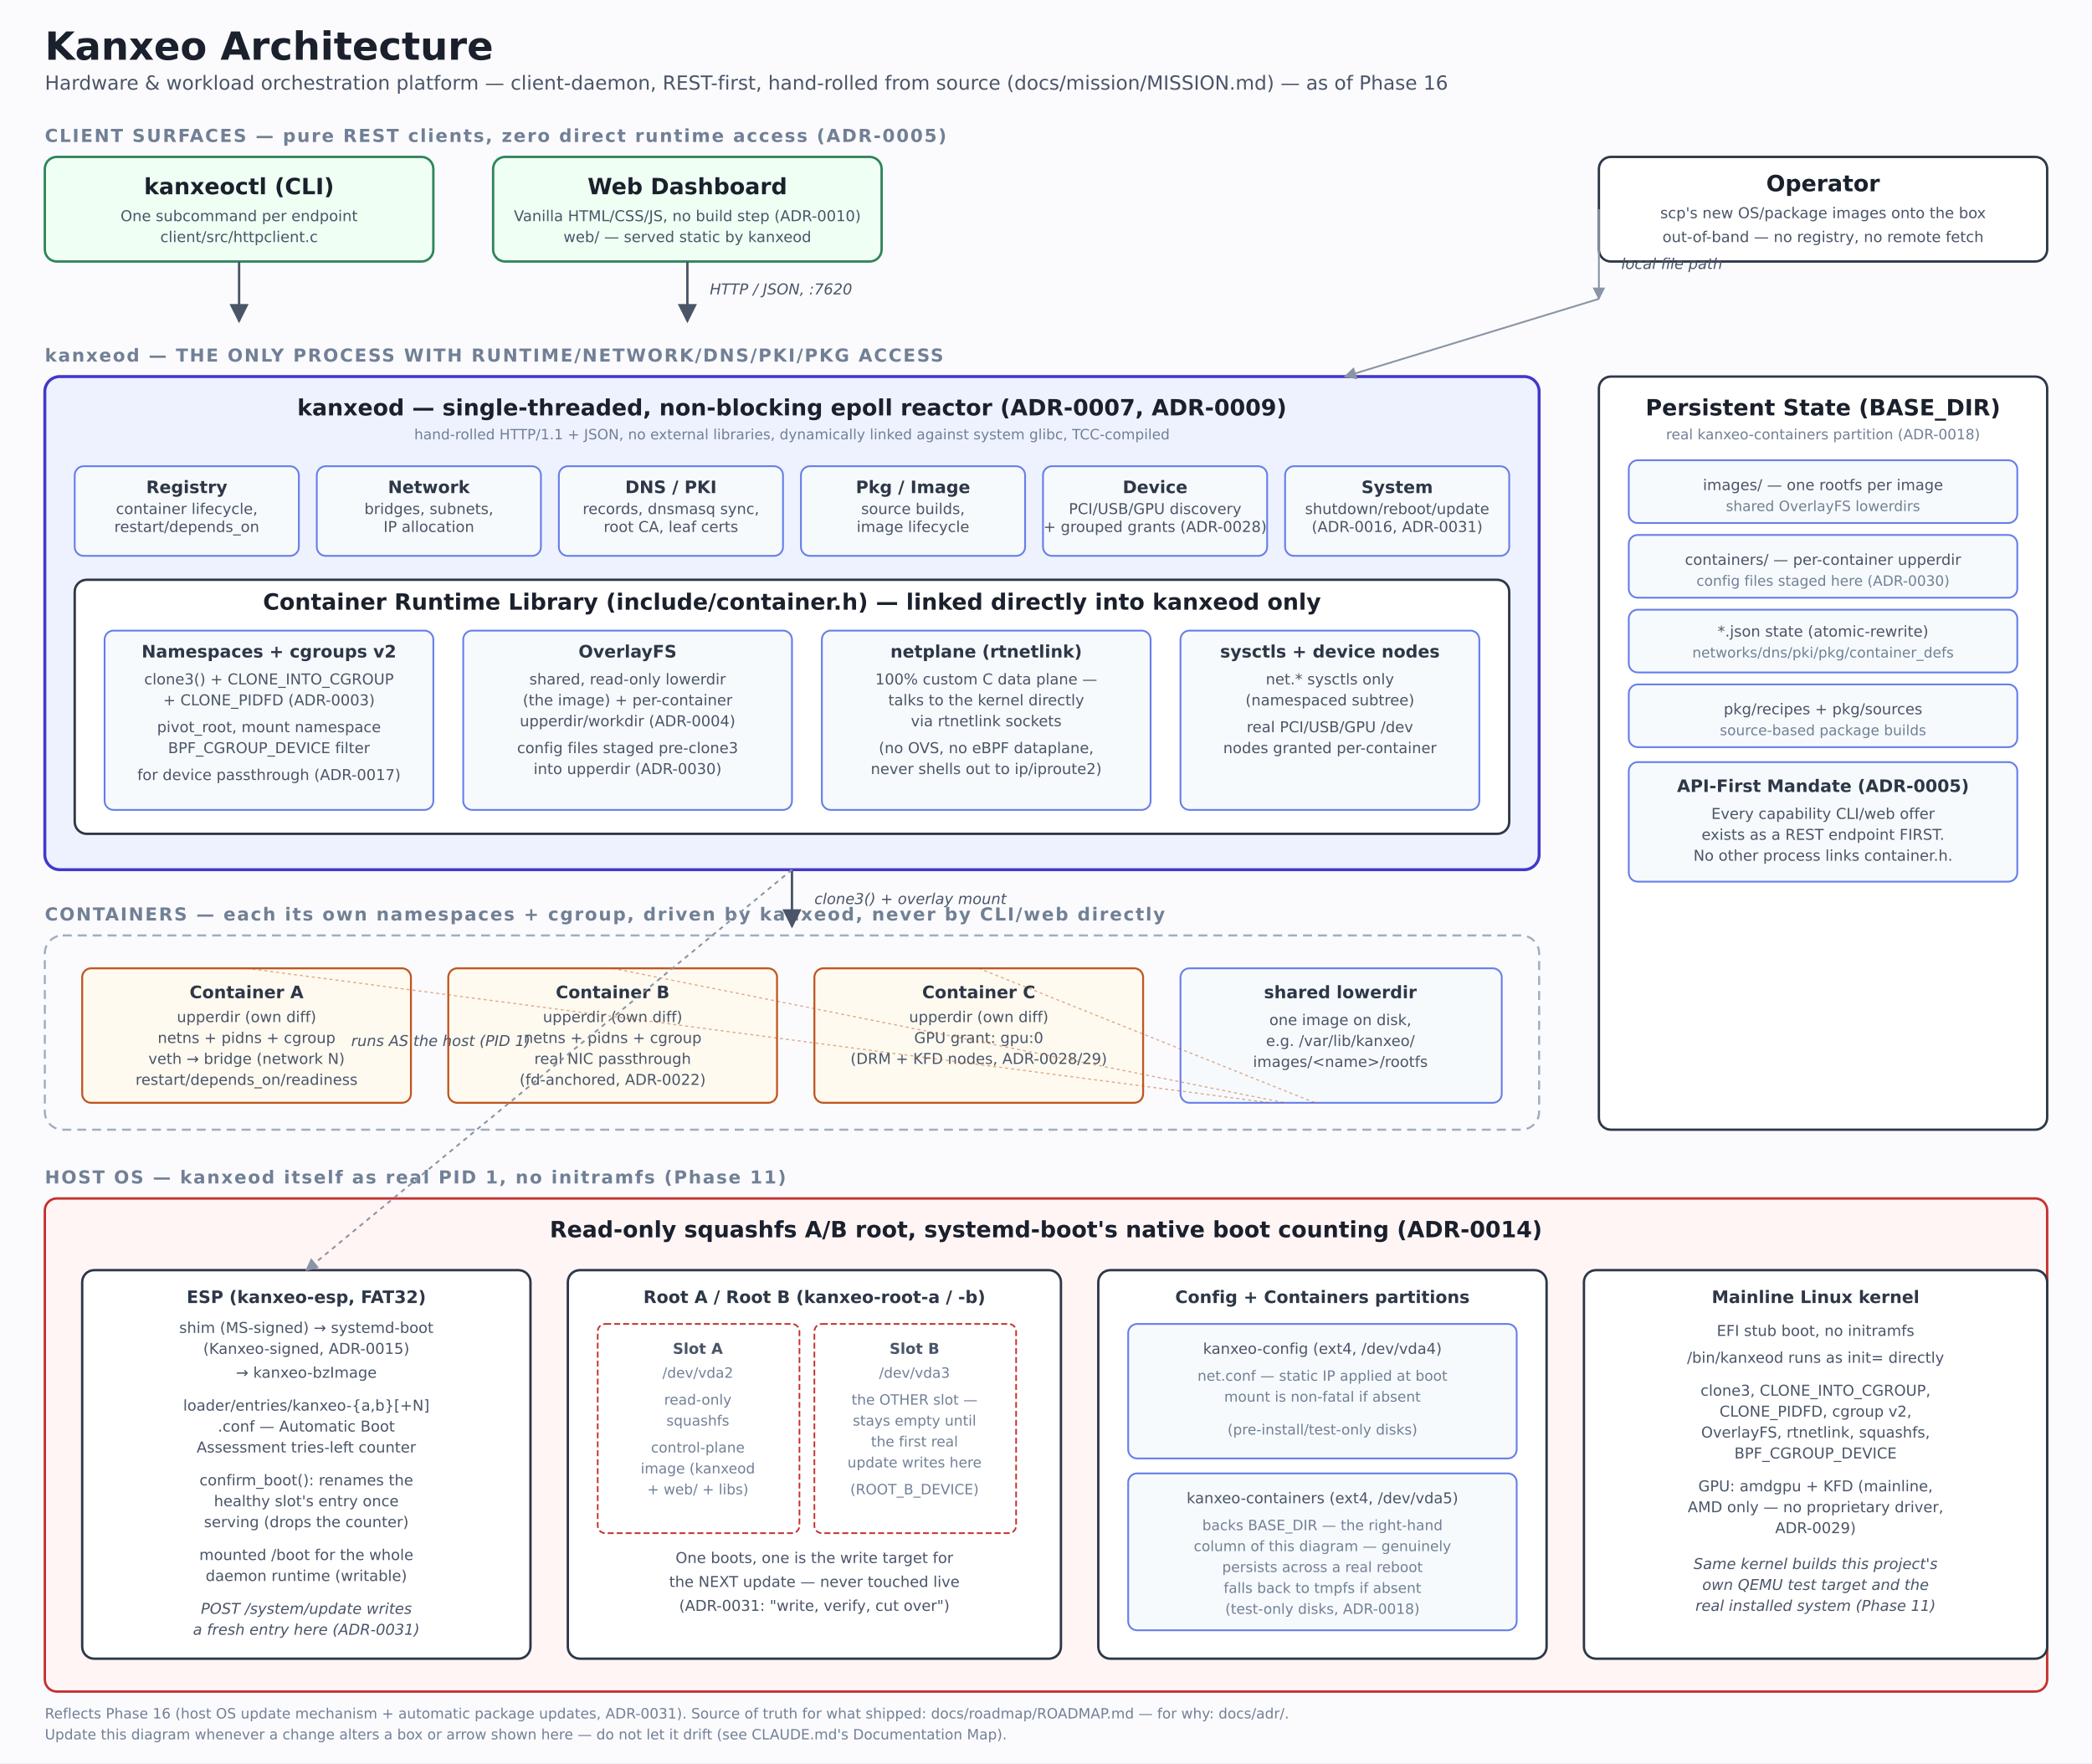
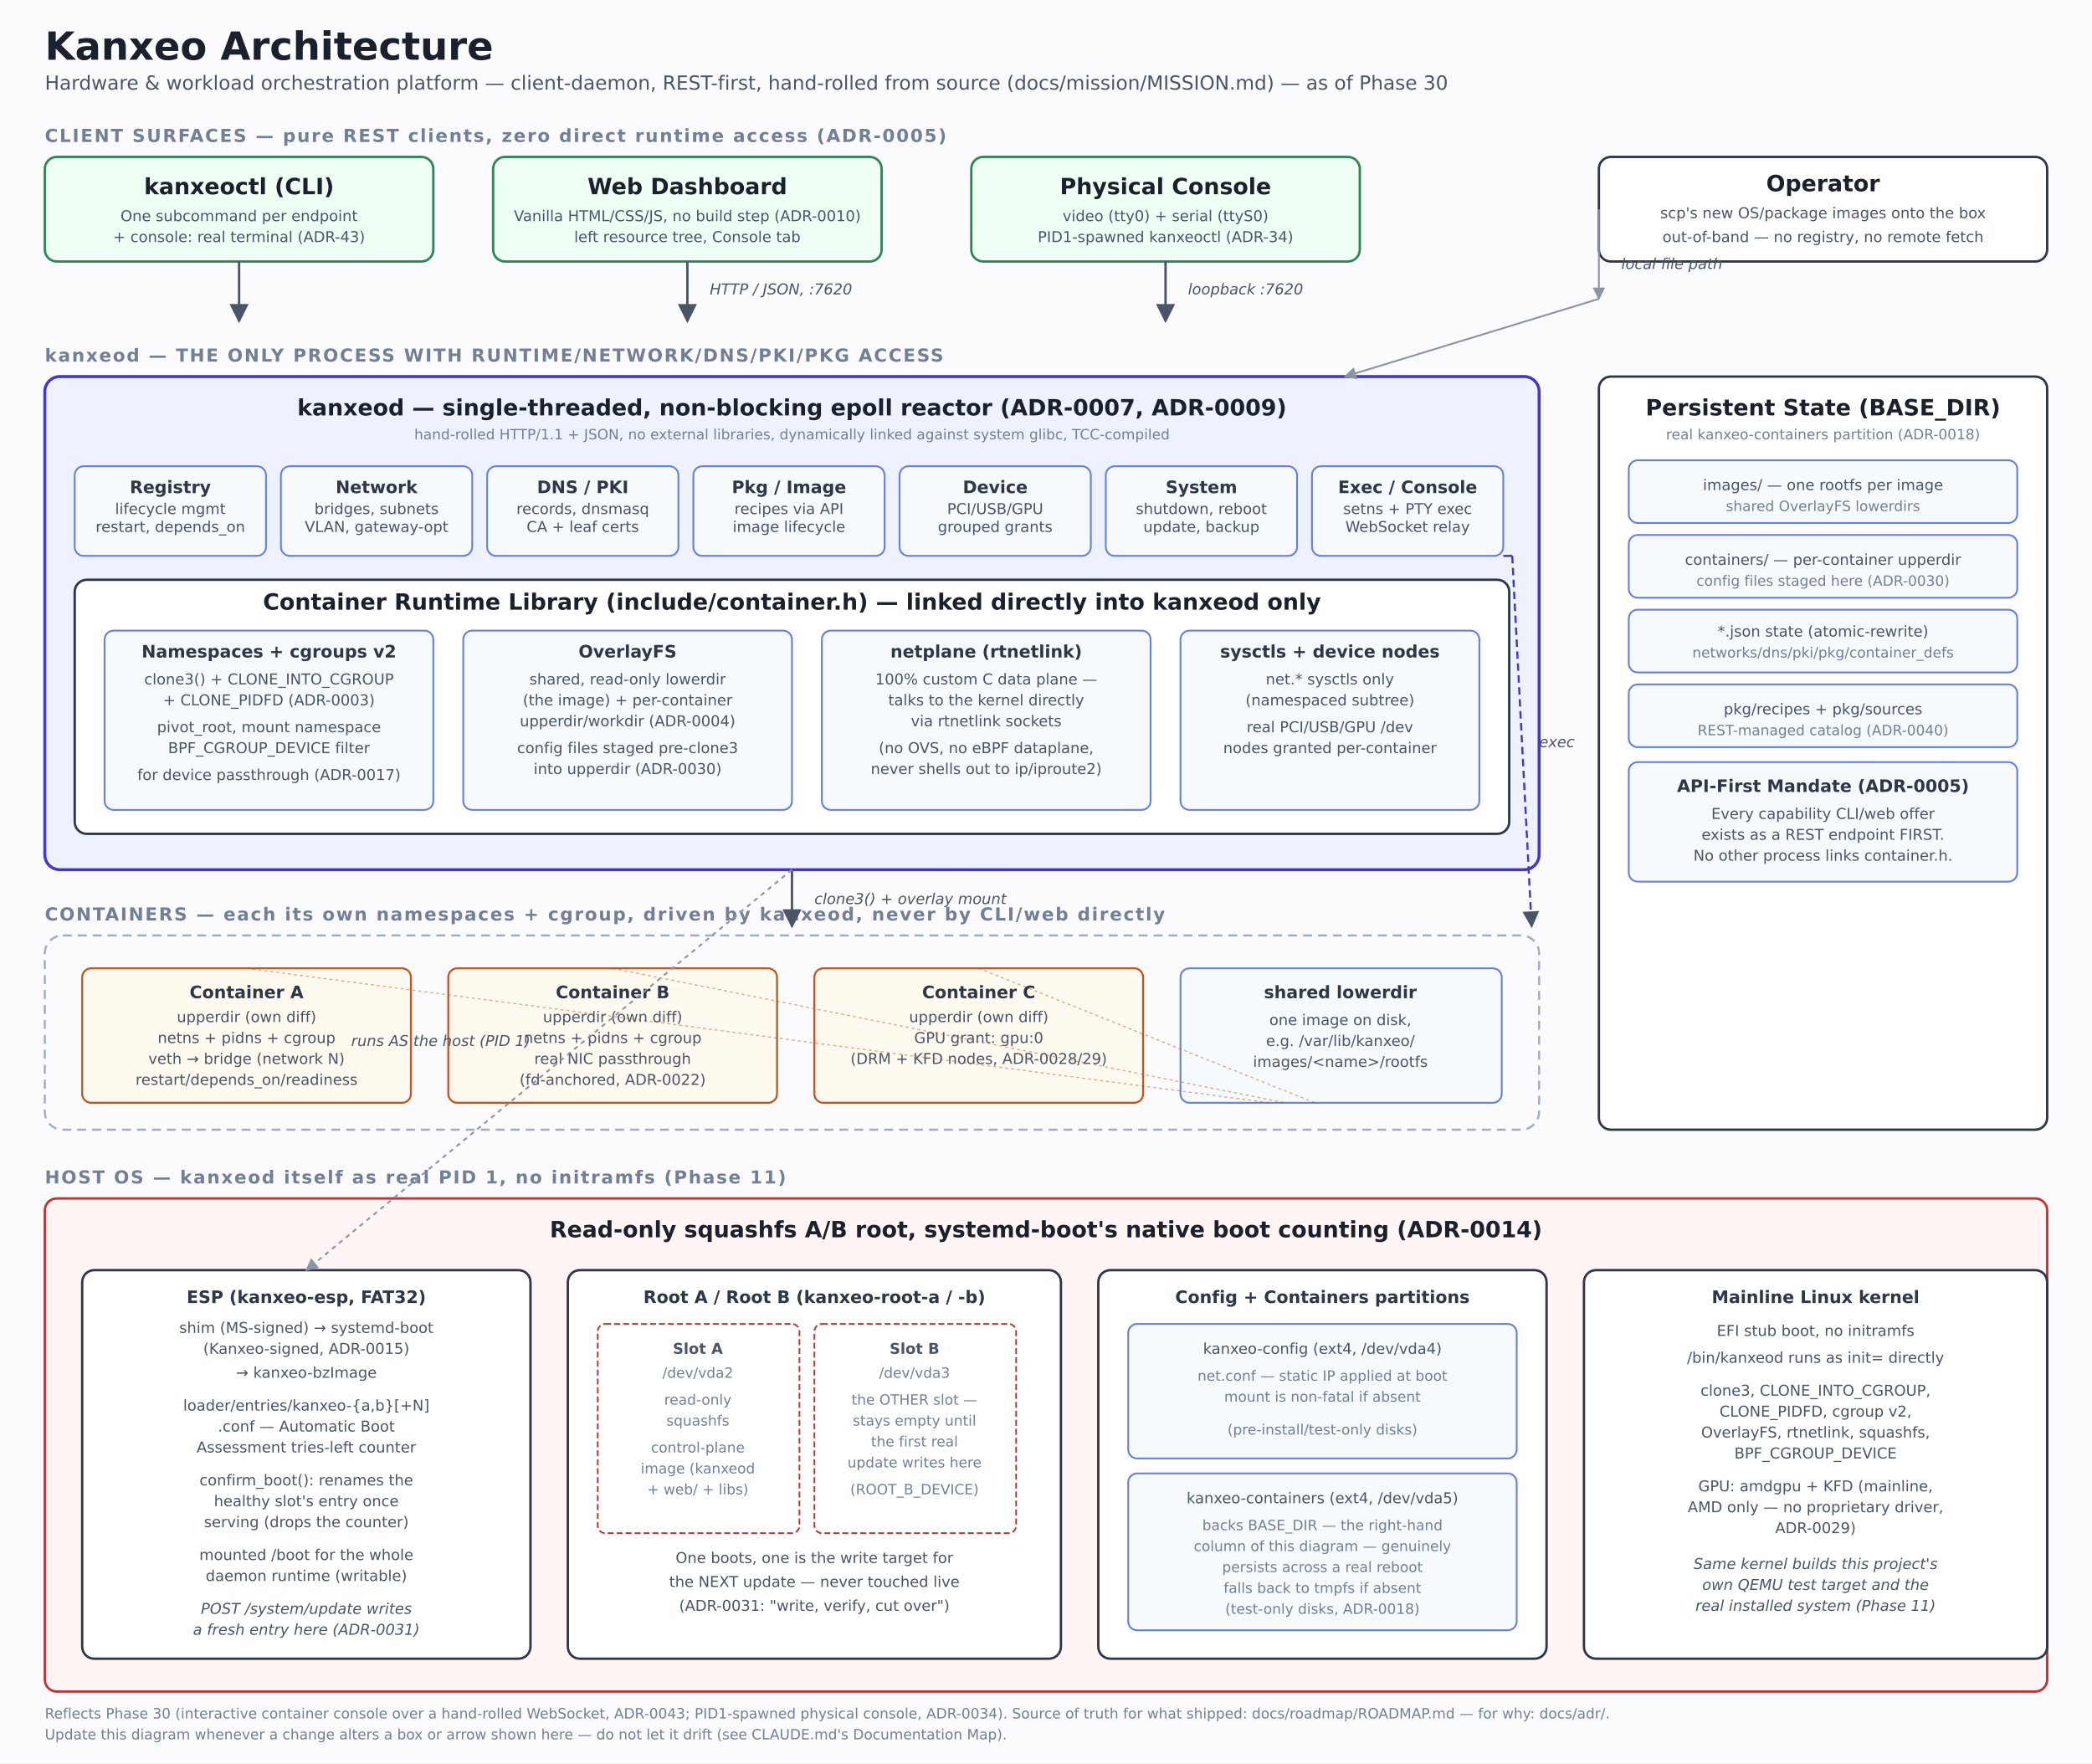
<svg xmlns="http://www.w3.org/2000/svg" viewBox="0 0 1400 1180" font-family="'DejaVu Sans', Verdana, Arial, sans-serif">
  <defs>
    <marker id="arrow" viewBox="0 0 10 10" refX="9" refY="5" markerWidth="8" markerHeight="8" orient="auto-start-reverse">
      <path d="M0,0 L10,5 L0,10 z" fill="#4a5568" />
    </marker>
    <marker id="arrowLight" viewBox="0 0 10 10" refX="9" refY="5" markerWidth="7" markerHeight="7" orient="auto-start-reverse">
      <path d="M0,0 L10,5 L0,10 z" fill="#8a94a6" />
    </marker>
  </defs>
  <style>
    .title { font-size: 26px; font-weight: 700; fill: #1a202c; }
    .subtitle { font-size: 13px; fill: #4a5568; }
    .layer-label { font-size: 12px; font-weight: 700; fill: #718096; letter-spacing: 1px; }
    .box { fill: #ffffff; stroke: #2d3748; stroke-width: 1.6; rx: 8; }
    .box-daemon { fill: #eef2ff; stroke: #4338ca; stroke-width: 2; rx: 10; }
    .box-module { fill: #f7fafc; stroke: #667eea; stroke-width: 1.2; rx: 6; }
    .box-client { fill: #f0fff4; stroke: #2f855a; stroke-width: 1.6; rx: 8; }
    .box-container { fill: #fffaf0; stroke: #c05621; stroke-width: 1.3; rx: 6; }
    .box-host { fill: #fff5f5; stroke: #c53030; stroke-width: 1.6; rx: 8; }
    .box-slot { fill: #ffffff; stroke: #c53030; stroke-width: 1.1; stroke-dasharray: 4 2; rx: 5; }
    .box-title { font-size: 15px; font-weight: 700; fill: #1a202c; }
    .module-title { font-size: 11.5px; font-weight: 700; fill: #2d3748; }
    .module-text { font-size: 10px; fill: #4a5568; }
    .body-text { font-size: 11px; fill: #2d3748; }
    .small-text { font-size: 9.5px; fill: #718096; }
    .arrow-label { font-size: 10px; fill: #4a5568; font-style: italic; }
    .boundary { fill: none; stroke: #a0aec0; stroke-width: 1.4; stroke-dasharray: 6 4; rx: 12; }
  </style>
  <rect width="1400" height="1180" fill="#fbfbfd" />
  <text x="30" y="40" class="title">Kanxeo Architecture</text>
-   <text x="30" y="60" class="subtitle">Hardware &amp; workload orchestration platform — client-daemon, REST-first, hand-rolled from source (docs/mission/MISSION.md) — as of Phase 16</text>
+   <text x="30" y="60" class="subtitle">Hardware &amp; workload orchestration platform — client-daemon, REST-first, hand-rolled from source (docs/mission/MISSION.md) — as of Phase 30</text>
  <text x="30" y="95" class="layer-label">CLIENT SURFACES — pure REST clients, zero direct runtime access (ADR-0005)</text>
  <rect x="30" y="105" width="260" height="70" class="box-client" />
  <text x="160" y="130" text-anchor="middle" class="box-title">kanxeoctl (CLI)</text>
  <text x="160" y="148" text-anchor="middle" class="module-text">One subcommand per endpoint</text>
-   <text x="160" y="162" text-anchor="middle" class="module-text">client/src/httpclient.c</text>
+   <text x="160" y="162" text-anchor="middle" class="module-text">+ console: real terminal (ADR-43)</text>
  <rect x="330" y="105" width="260" height="70" class="box-client" />
  <text x="460" y="130" text-anchor="middle" class="box-title">Web Dashboard</text>
  <text x="460" y="148" text-anchor="middle" class="module-text">Vanilla HTML/CSS/JS, no build step (ADR-0010)</text>
-   <text x="460" y="162" text-anchor="middle" class="module-text">web/ — served static by kanxeod</text>
+   <text x="460" y="162" text-anchor="middle" class="module-text">left resource tree, Console tab</text>
+   <rect x="650" y="105" width="260" height="70" class="box-client" />
+   <text x="780" y="130" text-anchor="middle" class="box-title">Physical Console</text>
+   <text x="780" y="148" text-anchor="middle" class="module-text">video (tty0) + serial (ttyS0)</text>
+   <text x="780" y="162" text-anchor="middle" class="module-text">PID1-spawned kanxeoctl (ADR-34)</text>
  <rect x="1070" y="105" width="300" height="70" class="box" fill="#fefcf3" stroke="#b7791f" />
  <text x="1220" y="128" text-anchor="middle" class="box-title">Operator</text>
  <text x="1220" y="146" text-anchor="middle" class="module-text">scp's new OS/package images onto the box</text>
  <text x="1220" y="162" text-anchor="middle" class="module-text">out-of-band — no registry, no remote fetch</text>
  <line x1="160" y1="175" x2="160" y2="215" stroke="#4a5568" stroke-width="1.6" marker-end="url(#arrow)" />
  <line x1="460" y1="175" x2="460" y2="215" stroke="#4a5568" stroke-width="1.6" marker-end="url(#arrow)" />
+   <line x1="780" y1="175" x2="780" y2="215" stroke="#4a5568" stroke-width="1.6" marker-end="url(#arrow)" />
  <text x="475" y="197" class="arrow-label">HTTP / JSON, :7620</text>
+   <text x="795" y="197" class="arrow-label">loopback :7620</text>
  <text x="30" y="242" class="layer-label">kanxeod — THE ONLY PROCESS WITH RUNTIME/NETWORK/DNS/PKI/PKG ACCESS</text>
  <rect x="30" y="252" width="1000" height="330" class="box-daemon" />
  <text x="530" y="278" text-anchor="middle" class="box-title">kanxeod — single-threaded, non-blocking epoll reactor (ADR-0007, ADR-0009)</text>
  <text x="530" y="294" text-anchor="middle" class="small-text">hand-rolled HTTP/1.1 + JSON, no external libraries, dynamically linked against system glibc, TCC-compiled</text>
-   <rect x="50" y="312" width="150" height="60" class="box-module" />
-   <text x="125" y="330" text-anchor="middle" class="module-title">Registry</text>
-   <text x="125" y="344" text-anchor="middle" class="module-text">container lifecycle,</text>
-   <text x="125" y="356" text-anchor="middle" class="module-text">restart/depends_on</text>
-   <rect x="212" y="312" width="150" height="60" class="box-module" />
-   <text x="287" y="330" text-anchor="middle" class="module-title">Network</text>
-   <text x="287" y="344" text-anchor="middle" class="module-text">bridges, subnets,</text>
-   <text x="287" y="356" text-anchor="middle" class="module-text">IP allocation</text>
-   <rect x="374" y="312" width="150" height="60" class="box-module" />
-   <text x="449" y="330" text-anchor="middle" class="module-title">DNS / PKI</text>
-   <text x="449" y="344" text-anchor="middle" class="module-text">records, dnsmasq sync,</text>
-   <text x="449" y="356" text-anchor="middle" class="module-text">root CA, leaf certs</text>
-   <rect x="536" y="312" width="150" height="60" class="box-module" />
-   <text x="611" y="330" text-anchor="middle" class="module-title">Pkg / Image</text>
-   <text x="611" y="344" text-anchor="middle" class="module-text">source builds,</text>
-   <text x="611" y="356" text-anchor="middle" class="module-text">image lifecycle</text>
-   <rect x="698" y="312" width="150" height="60" class="box-module" />
-   <text x="773" y="330" text-anchor="middle" class="module-title">Device</text>
-   <text x="773" y="344" text-anchor="middle" class="module-text">PCI/USB/GPU discovery</text>
-   <text x="773" y="356" text-anchor="middle" class="module-text">+ grouped grants (ADR-0028)</text>
-   <rect x="860" y="312" width="150" height="60" class="box-module" />
-   <text x="935" y="330" text-anchor="middle" class="module-title">System</text>
-   <text x="935" y="344" text-anchor="middle" class="module-text">shutdown/reboot/update</text>
-   <text x="935" y="356" text-anchor="middle" class="module-text">(ADR-0016, ADR-0031)</text>
+   <rect x="50" y="312" width="128" height="60" class="box-module" />
+   <text x="114" y="330" text-anchor="middle" class="module-title">Registry</text>
+   <text x="114" y="344" text-anchor="middle" class="module-text">lifecycle mgmt</text>
+   <text x="114" y="356" text-anchor="middle" class="module-text">restart, depends_on</text>
+   <rect x="188" y="312" width="128" height="60" class="box-module" />
+   <text x="252" y="330" text-anchor="middle" class="module-title">Network</text>
+   <text x="252" y="344" text-anchor="middle" class="module-text">bridges, subnets</text>
+   <text x="252" y="356" text-anchor="middle" class="module-text">VLAN, gateway-opt</text>
+   <rect x="326" y="312" width="128" height="60" class="box-module" />
+   <text x="390" y="330" text-anchor="middle" class="module-title">DNS / PKI</text>
+   <text x="390" y="344" text-anchor="middle" class="module-text">records, dnsmasq</text>
+   <text x="390" y="356" text-anchor="middle" class="module-text">CA + leaf certs</text>
+   <rect x="464" y="312" width="128" height="60" class="box-module" />
+   <text x="528" y="330" text-anchor="middle" class="module-title">Pkg / Image</text>
+   <text x="528" y="344" text-anchor="middle" class="module-text">recipes via API</text>
+   <text x="528" y="356" text-anchor="middle" class="module-text">image lifecycle</text>
+   <rect x="602" y="312" width="128" height="60" class="box-module" />
+   <text x="666" y="330" text-anchor="middle" class="module-title">Device</text>
+   <text x="666" y="344" text-anchor="middle" class="module-text">PCI/USB/GPU</text>
+   <text x="666" y="356" text-anchor="middle" class="module-text">grouped grants</text>
+   <rect x="740" y="312" width="128" height="60" class="box-module" />
+   <text x="804" y="330" text-anchor="middle" class="module-title">System</text>
+   <text x="804" y="344" text-anchor="middle" class="module-text">shutdown, reboot</text>
+   <text x="804" y="356" text-anchor="middle" class="module-text">update, backup</text>
+   <rect x="878" y="312" width="128" height="60" class="box-module" fill="#eef2ff" stroke="#4338ca" />
+   <text x="942" y="330" text-anchor="middle" class="module-title">Exec / Console</text>
+   <text x="942" y="344" text-anchor="middle" class="module-text">setns + PTY exec</text>
+   <text x="942" y="356" text-anchor="middle" class="module-text">WebSocket relay</text>
  <rect x="50" y="388" width="960" height="170" class="box" fill="#fffceb" stroke="#b7791f" stroke-width="1.4" />
  <text x="530" y="408" text-anchor="middle" class="box-title" fill="#7c5a00">Container Runtime Library (include/container.h) — linked directly into kanxeod only</text>
  <rect x="70" y="422" width="220" height="120" class="box-module" />
  <text x="180" y="440" text-anchor="middle" class="module-title">Namespaces + cgroups v2</text>
  <text x="180" y="458" text-anchor="middle" class="module-text">clone3() + CLONE_INTO_CGROUP</text>
  <text x="180" y="472" text-anchor="middle" class="module-text">+ CLONE_PIDFD (ADR-0003)</text>
  <text x="180" y="490" text-anchor="middle" class="module-text">pivot_root, mount namespace</text>
  <text x="180" y="504" text-anchor="middle" class="module-text">BPF_CGROUP_DEVICE filter</text>
  <text x="180" y="522" text-anchor="middle" class="module-text">for device passthrough (ADR-0017)</text>
  <rect x="310" y="422" width="220" height="120" class="box-module" />
  <text x="420" y="440" text-anchor="middle" class="module-title">OverlayFS</text>
  <text x="420" y="458" text-anchor="middle" class="module-text">shared, read-only lowerdir</text>
  <text x="420" y="472" text-anchor="middle" class="module-text">(the image) + per-container</text>
  <text x="420" y="486" text-anchor="middle" class="module-text">upperdir/workdir (ADR-0004)</text>
  <text x="420" y="504" text-anchor="middle" class="module-text">config files staged pre-clone3</text>
  <text x="420" y="518" text-anchor="middle" class="module-text">into upperdir (ADR-0030)</text>
  <rect x="550" y="422" width="220" height="120" class="box-module" />
  <text x="660" y="440" text-anchor="middle" class="module-title">netplane (rtnetlink)</text>
  <text x="660" y="458" text-anchor="middle" class="module-text">100% custom C data plane —</text>
  <text x="660" y="472" text-anchor="middle" class="module-text">talks to the kernel directly</text>
  <text x="660" y="486" text-anchor="middle" class="module-text">via rtnetlink sockets</text>
  <text x="660" y="504" text-anchor="middle" class="module-text">(no OVS, no eBPF dataplane,</text>
  <text x="660" y="518" text-anchor="middle" class="module-text">never shells out to ip/iproute2)</text>
  <rect x="790" y="422" width="200" height="120" class="box-module" />
  <text x="890" y="440" text-anchor="middle" class="module-title">sysctls + device nodes</text>
  <text x="890" y="458" text-anchor="middle" class="module-text">net.* sysctls only</text>
  <text x="890" y="472" text-anchor="middle" class="module-text">(namespaced subtree)</text>
  <text x="890" y="490" text-anchor="middle" class="module-text">real PCI/USB/GPU /dev</text>
  <text x="890" y="504" text-anchor="middle" class="module-text">nodes granted per-container</text>
  <text x="30" y="616" class="layer-label">CONTAINERS — each its own namespaces + cgroup, driven by kanxeod, never by CLI/web directly</text>
  <rect x="30" y="626" width="1000" height="130" class="boundary" />
  <rect x="55" y="648" width="220" height="90" class="box-container" />
  <text x="165" y="668" text-anchor="middle" class="module-title">Container A</text>
  <text x="165" y="684" text-anchor="middle" class="module-text">upperdir (own diff)</text>
  <text x="165" y="698" text-anchor="middle" class="module-text">netns + pidns + cgroup</text>
  <text x="165" y="712" text-anchor="middle" class="module-text">veth → bridge (network N)</text>
  <text x="165" y="726" text-anchor="middle" class="module-text">restart/depends_on/readiness</text>
  <rect x="300" y="648" width="220" height="90" class="box-container" />
  <text x="410" y="668" text-anchor="middle" class="module-title">Container B</text>
  <text x="410" y="684" text-anchor="middle" class="module-text">upperdir (own diff)</text>
  <text x="410" y="698" text-anchor="middle" class="module-text">netns + pidns + cgroup</text>
  <text x="410" y="712" text-anchor="middle" class="module-text">real NIC passthrough</text>
  <text x="410" y="726" text-anchor="middle" class="module-text">(fd-anchored, ADR-0022)</text>
  <rect x="545" y="648" width="220" height="90" class="box-container" />
  <text x="655" y="668" text-anchor="middle" class="module-title">Container C</text>
  <text x="655" y="684" text-anchor="middle" class="module-text">upperdir (own diff)</text>
  <text x="655" y="698" text-anchor="middle" class="module-text">GPU grant: gpu:0</text>
  <text x="655" y="712" text-anchor="middle" class="module-text">(DRM + KFD nodes, ADR-0028/29)</text>
  <rect x="790" y="648" width="215" height="90" class="box-module" fill="#f7fafc" stroke="#a0aec0" />
  <text x="897" y="668" text-anchor="middle" class="module-title">shared lowerdir</text>
  <text x="897" y="686" text-anchor="middle" class="module-text">one image on disk,</text>
  <text x="897" y="700" text-anchor="middle" class="module-text">e.g. /var/lib/kanxeo/</text>
  <text x="897" y="714" text-anchor="middle" class="module-text">images/&lt;name&gt;/rootfs</text>
  <line x1="165" y1="648" x2="850" y2="738" stroke="#c05621" stroke-width="0.8" stroke-dasharray="2 2" opacity="0.5" />
  <line x1="410" y1="648" x2="860" y2="738" stroke="#c05621" stroke-width="0.8" stroke-dasharray="2 2" opacity="0.5" />
  <line x1="655" y1="648" x2="880" y2="738" stroke="#c05621" stroke-width="0.8" stroke-dasharray="2 2" opacity="0.5" />
  <line x1="530" y1="582" x2="530" y2="620" stroke="#4a5568" stroke-width="1.6" marker-end="url(#arrow)" />
  <text x="545" y="605" class="arrow-label">clone3() + overlay mount</text>
+   <line x1="1006" y1="372" x2="1012" y2="372" stroke="#4338ca" stroke-width="1.4" />
+   <line x1="1012" y1="372" x2="1025" y2="620" stroke="#4338ca" stroke-width="1.4" stroke-dasharray="5 3" marker-end="url(#arrow)" />
+   <text x="1030" y="500" class="arrow-label" fill="#4338ca">exec</text>
  <rect x="1070" y="252" width="300" height="504" class="box" fill="#f7fafc" stroke="#4a5568" />
  <text x="1220" y="278" text-anchor="middle" class="box-title">Persistent State (BASE_DIR)</text>
  <text x="1220" y="294" text-anchor="middle" class="small-text">real kanxeo-containers partition (ADR-0018)</text>
  <rect x="1090" y="308" width="260" height="42" class="box-module" />
  <text x="1220" y="328" text-anchor="middle" class="module-text">images/ — one rootfs per image</text>
  <text x="1220" y="342" text-anchor="middle" class="small-text">shared OverlayFS lowerdirs</text>
  <rect x="1090" y="358" width="260" height="42" class="box-module" />
  <text x="1220" y="378" text-anchor="middle" class="module-text">containers/ — per-container upperdir</text>
  <text x="1220" y="392" text-anchor="middle" class="small-text">config files staged here (ADR-0030)</text>
  <rect x="1090" y="408" width="260" height="42" class="box-module" />
  <text x="1220" y="426" text-anchor="middle" class="module-text">*.json state (atomic-rewrite)</text>
  <text x="1220" y="440" text-anchor="middle" class="small-text">networks/dns/pki/pkg/container_defs</text>
  <rect x="1090" y="458" width="260" height="42" class="box-module" />
  <text x="1220" y="478" text-anchor="middle" class="module-text">pkg/recipes + pkg/sources</text>
-   <text x="1220" y="492" text-anchor="middle" class="small-text">source-based package builds</text>
+   <text x="1220" y="492" text-anchor="middle" class="small-text">REST-managed catalog (ADR-0040)</text>
  <rect x="1090" y="510" width="260" height="80" class="box-module" fill="#eef2ff" stroke="#4338ca" />
  <text x="1220" y="530" text-anchor="middle" class="module-title">API-First Mandate (ADR-0005)</text>
  <text x="1220" y="548" text-anchor="middle" class="module-text">Every capability CLI/web offer</text>
  <text x="1220" y="562" text-anchor="middle" class="module-text">exists as a REST endpoint FIRST.</text>
  <text x="1220" y="576" text-anchor="middle" class="module-text">No other process links container.h.</text>
  <line x1="1070" y1="140" x2="1070" y2="200" stroke="#8a94a6" stroke-width="1.2" marker-end="url(#arrowLight)" />
  <text x="1085" y="180" class="arrow-label" fill="#8a94a6">local file path</text>
  <line x1="1070" y1="200" x2="900" y2="252" stroke="#8a94a6" stroke-width="1.2" marker-end="url(#arrowLight)" />
  <text x="30" y="792" class="layer-label">HOST OS — kanxeod itself as real PID 1, no initramfs (Phase 11)</text>
  <rect x="30" y="802" width="1340" height="330" class="box-host" />
  <text x="700" y="828" text-anchor="middle" class="box-title">Read-only squashfs A/B root, systemd-boot's native boot counting (ADR-0014)</text>
  <rect x="55" y="850" width="300" height="260" class="box" fill="#ffffff" stroke="#c53030" />
  <text x="205" y="872" text-anchor="middle" class="module-title">ESP (kanxeo-esp, FAT32)</text>
  <text x="205" y="892" text-anchor="middle" class="module-text">shim (MS-signed) → systemd-boot</text>
  <text x="205" y="906" text-anchor="middle" class="module-text">(Kanxeo-signed, ADR-0015)</text>
  <text x="205" y="922" text-anchor="middle" class="module-text">→ kanxeo-bzImage</text>
  <text x="205" y="944" text-anchor="middle" class="module-text">loader/entries/kanxeo-{a,b}[+N]</text>
  <text x="205" y="958" text-anchor="middle" class="module-text">.conf — Automatic Boot</text>
  <text x="205" y="972" text-anchor="middle" class="module-text">Assessment tries-left counter</text>
  <text x="205" y="994" text-anchor="middle" class="module-text">confirm_boot(): renames the</text>
  <text x="205" y="1008" text-anchor="middle" class="module-text">healthy slot's entry once</text>
  <text x="205" y="1022" text-anchor="middle" class="module-text">serving (drops the counter)</text>
  <text x="205" y="1044" text-anchor="middle" class="module-text">mounted /boot for the whole</text>
  <text x="205" y="1058" text-anchor="middle" class="module-text">daemon runtime (writable)</text>
  <text x="205" y="1080" text-anchor="middle" class="module-text" font-style="italic">POST /system/update writes</text>
  <text x="205" y="1094" text-anchor="middle" class="module-text" font-style="italic">a fresh entry here (ADR-0031)</text>
  <rect x="380" y="850" width="330" height="260" class="box" fill="#ffffff" stroke="#c53030" />
  <text x="545" y="872" text-anchor="middle" class="module-title">Root A / Root B (kanxeo-root-a / -b)</text>
  <rect x="400" y="886" width="135" height="140" class="box-slot" />
  <text x="467" y="906" text-anchor="middle" class="module-text" font-weight="700">Slot A</text>
  <text x="467" y="922" text-anchor="middle" class="small-text">/dev/vda2</text>
  <text x="467" y="940" text-anchor="middle" class="small-text">read-only</text>
  <text x="467" y="954" text-anchor="middle" class="small-text">squashfs</text>
  <text x="467" y="972" text-anchor="middle" class="small-text">control-plane</text>
  <text x="467" y="986" text-anchor="middle" class="small-text">image (kanxeod</text>
  <text x="467" y="1000" text-anchor="middle" class="small-text">+ web/ + libs)</text>
  <rect x="545" y="886" width="135" height="140" class="box-slot" />
  <text x="612" y="906" text-anchor="middle" class="module-text" font-weight="700">Slot B</text>
  <text x="612" y="922" text-anchor="middle" class="small-text">/dev/vda3</text>
  <text x="612" y="940" text-anchor="middle" class="small-text">the OTHER slot —</text>
  <text x="612" y="954" text-anchor="middle" class="small-text">stays empty until</text>
  <text x="612" y="968" text-anchor="middle" class="small-text">the first real</text>
  <text x="612" y="982" text-anchor="middle" class="small-text">update writes here</text>
  <text x="612" y="1000" text-anchor="middle" class="small-text">(ROOT_B_DEVICE)</text>
  <text x="545" y="1046" text-anchor="middle" class="module-text">One boots, one is the write target for</text>
  <text x="545" y="1062" text-anchor="middle" class="module-text">the NEXT update — never touched live</text>
  <text x="545" y="1078" text-anchor="middle" class="module-text">(ADR-0031: "write, verify, cut over")</text>
  <rect x="735" y="850" width="300" height="260" class="box" fill="#ffffff" stroke="#c53030" />
  <text x="885" y="872" text-anchor="middle" class="module-title">Config + Containers partitions</text>
  <rect x="755" y="886" width="260" height="90" class="box-module" />
  <text x="885" y="906" text-anchor="middle" class="module-text">kanxeo-config (ext4, /dev/vda4)</text>
  <text x="885" y="924" text-anchor="middle" class="small-text">net.conf — static IP applied at boot</text>
  <text x="885" y="938" text-anchor="middle" class="small-text">mount is non-fatal if absent</text>
  <text x="885" y="960" text-anchor="middle" class="small-text">(pre-install/test-only disks)</text>
  <rect x="755" y="986" width="260" height="105" class="box-module" />
  <text x="885" y="1006" text-anchor="middle" class="module-text">kanxeo-containers (ext4, /dev/vda5)</text>
  <text x="885" y="1024" text-anchor="middle" class="small-text">backs BASE_DIR — the right-hand</text>
  <text x="885" y="1038" text-anchor="middle" class="small-text">column of this diagram — genuinely</text>
  <text x="885" y="1052" text-anchor="middle" class="small-text">persists across a real reboot</text>
  <text x="885" y="1066" text-anchor="middle" class="small-text">falls back to tmpfs if absent</text>
  <text x="885" y="1080" text-anchor="middle" class="small-text">(test-only disks, ADR-0018)</text>
  <rect x="1060" y="850" width="310" height="260" class="box" fill="#ffffff" stroke="#c53030" />
  <text x="1215" y="872" text-anchor="middle" class="module-title">Mainline Linux kernel</text>
  <text x="1215" y="894" text-anchor="middle" class="module-text">EFI stub boot, no initramfs</text>
  <text x="1215" y="912" text-anchor="middle" class="module-text">/bin/kanxeod runs as init= directly</text>
  <text x="1215" y="934" text-anchor="middle" class="module-text">clone3, CLONE_INTO_CGROUP,</text>
  <text x="1215" y="948" text-anchor="middle" class="module-text">CLONE_PIDFD, cgroup v2,</text>
  <text x="1215" y="962" text-anchor="middle" class="module-text">OverlayFS, rtnetlink, squashfs,</text>
  <text x="1215" y="976" text-anchor="middle" class="module-text">BPF_CGROUP_DEVICE</text>
  <text x="1215" y="998" text-anchor="middle" class="module-text">GPU: amdgpu + KFD (mainline,</text>
  <text x="1215" y="1012" text-anchor="middle" class="module-text">AMD only — no proprietary driver,</text>
  <text x="1215" y="1026" text-anchor="middle" class="module-text">ADR-0029)</text>
  <text x="1215" y="1050" text-anchor="middle" class="module-text" font-style="italic">Same kernel builds this project's</text>
  <text x="1215" y="1064" text-anchor="middle" class="module-text" font-style="italic">own QEMU test target and the</text>
  <text x="1215" y="1078" text-anchor="middle" class="module-text" font-style="italic">real installed system (Phase 11)</text>
  <line x1="530" y1="582" x2="205" y2="850" stroke="#8a94a6" stroke-width="1.2" stroke-dasharray="3 3" marker-end="url(#arrowLight)" />
  <text x="235" y="700" class="arrow-label" fill="#8a94a6">runs AS the host (PID 1)</text>
-   <text x="30" y="1150" class="small-text">Reflects Phase 16 (host OS update mechanism + automatic package updates, ADR-0031). Source of truth for what shipped: docs/roadmap/ROADMAP.md — for why: docs/adr/.</text>
+   <text x="30" y="1150" class="small-text">Reflects Phase 30 (interactive container console over a hand-rolled WebSocket, ADR-0043; PID1-spawned physical console, ADR-0034). Source of truth for what shipped: docs/roadmap/ROADMAP.md — for why: docs/adr/.</text>
  <text x="30" y="1164" class="small-text">Update this diagram whenever a change alters a box or arrow shown here — do not let it drift (see CLAUDE.md's Documentation Map).</text>
</svg>
